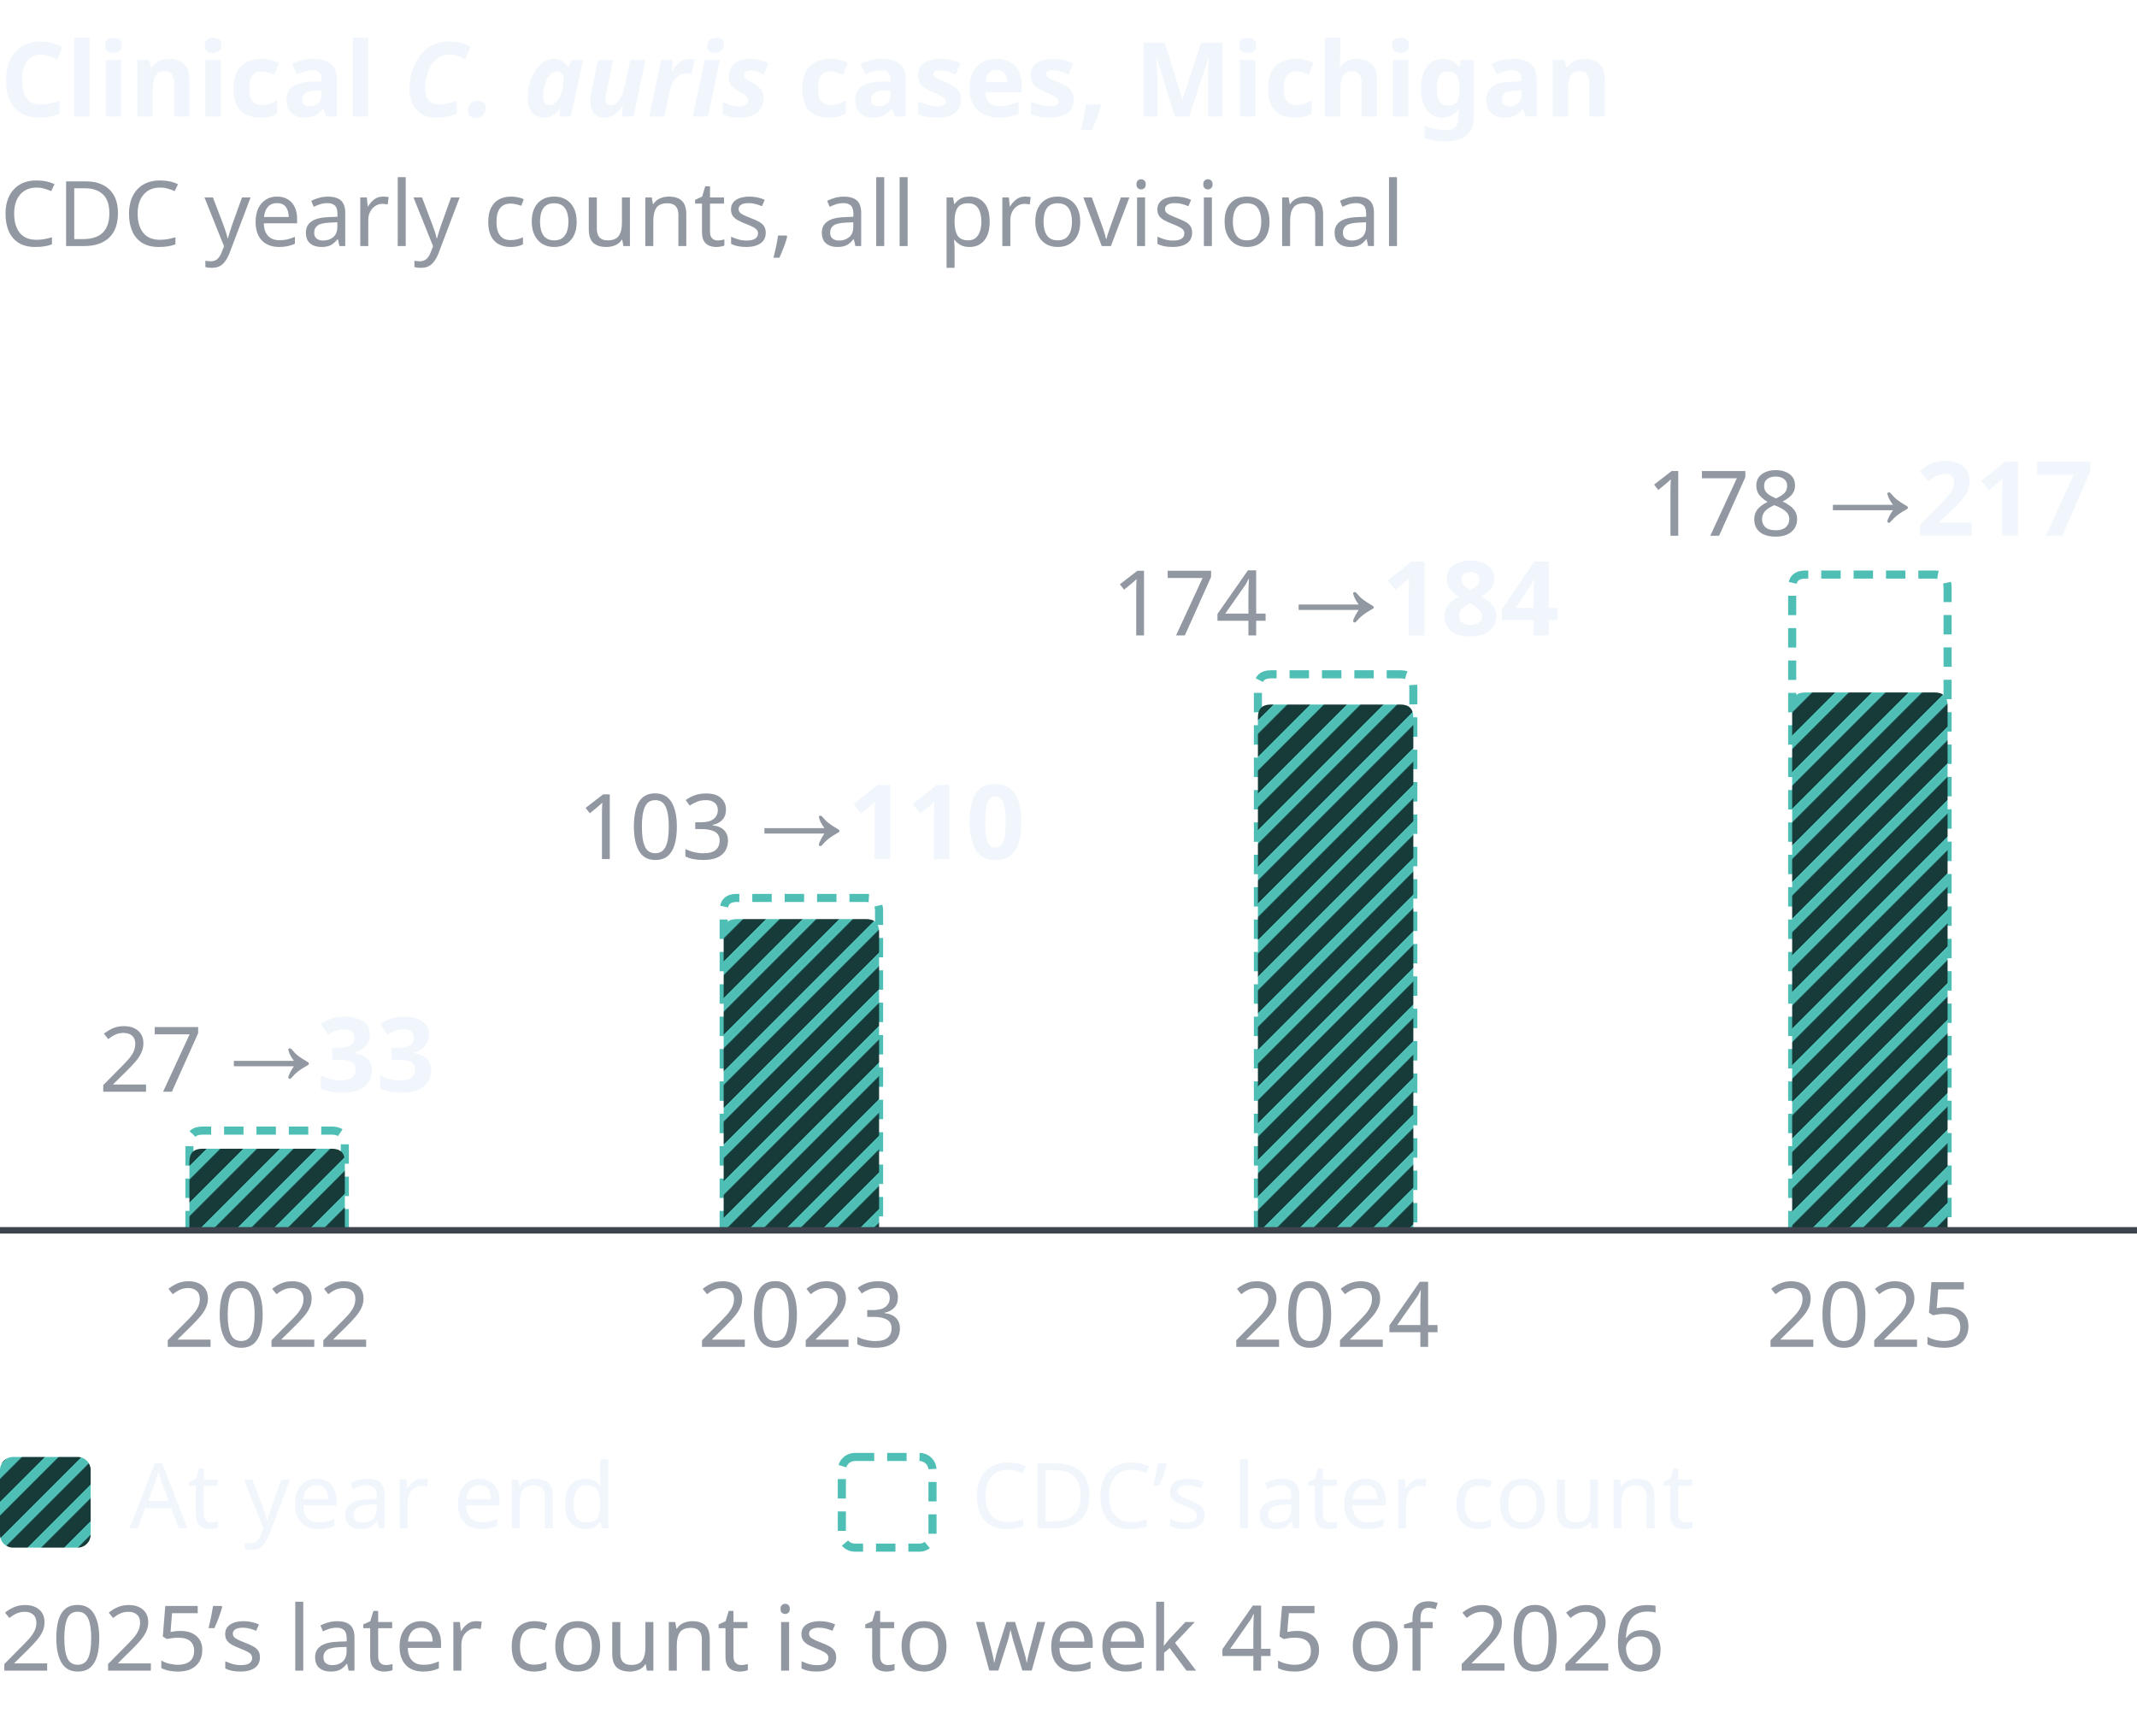
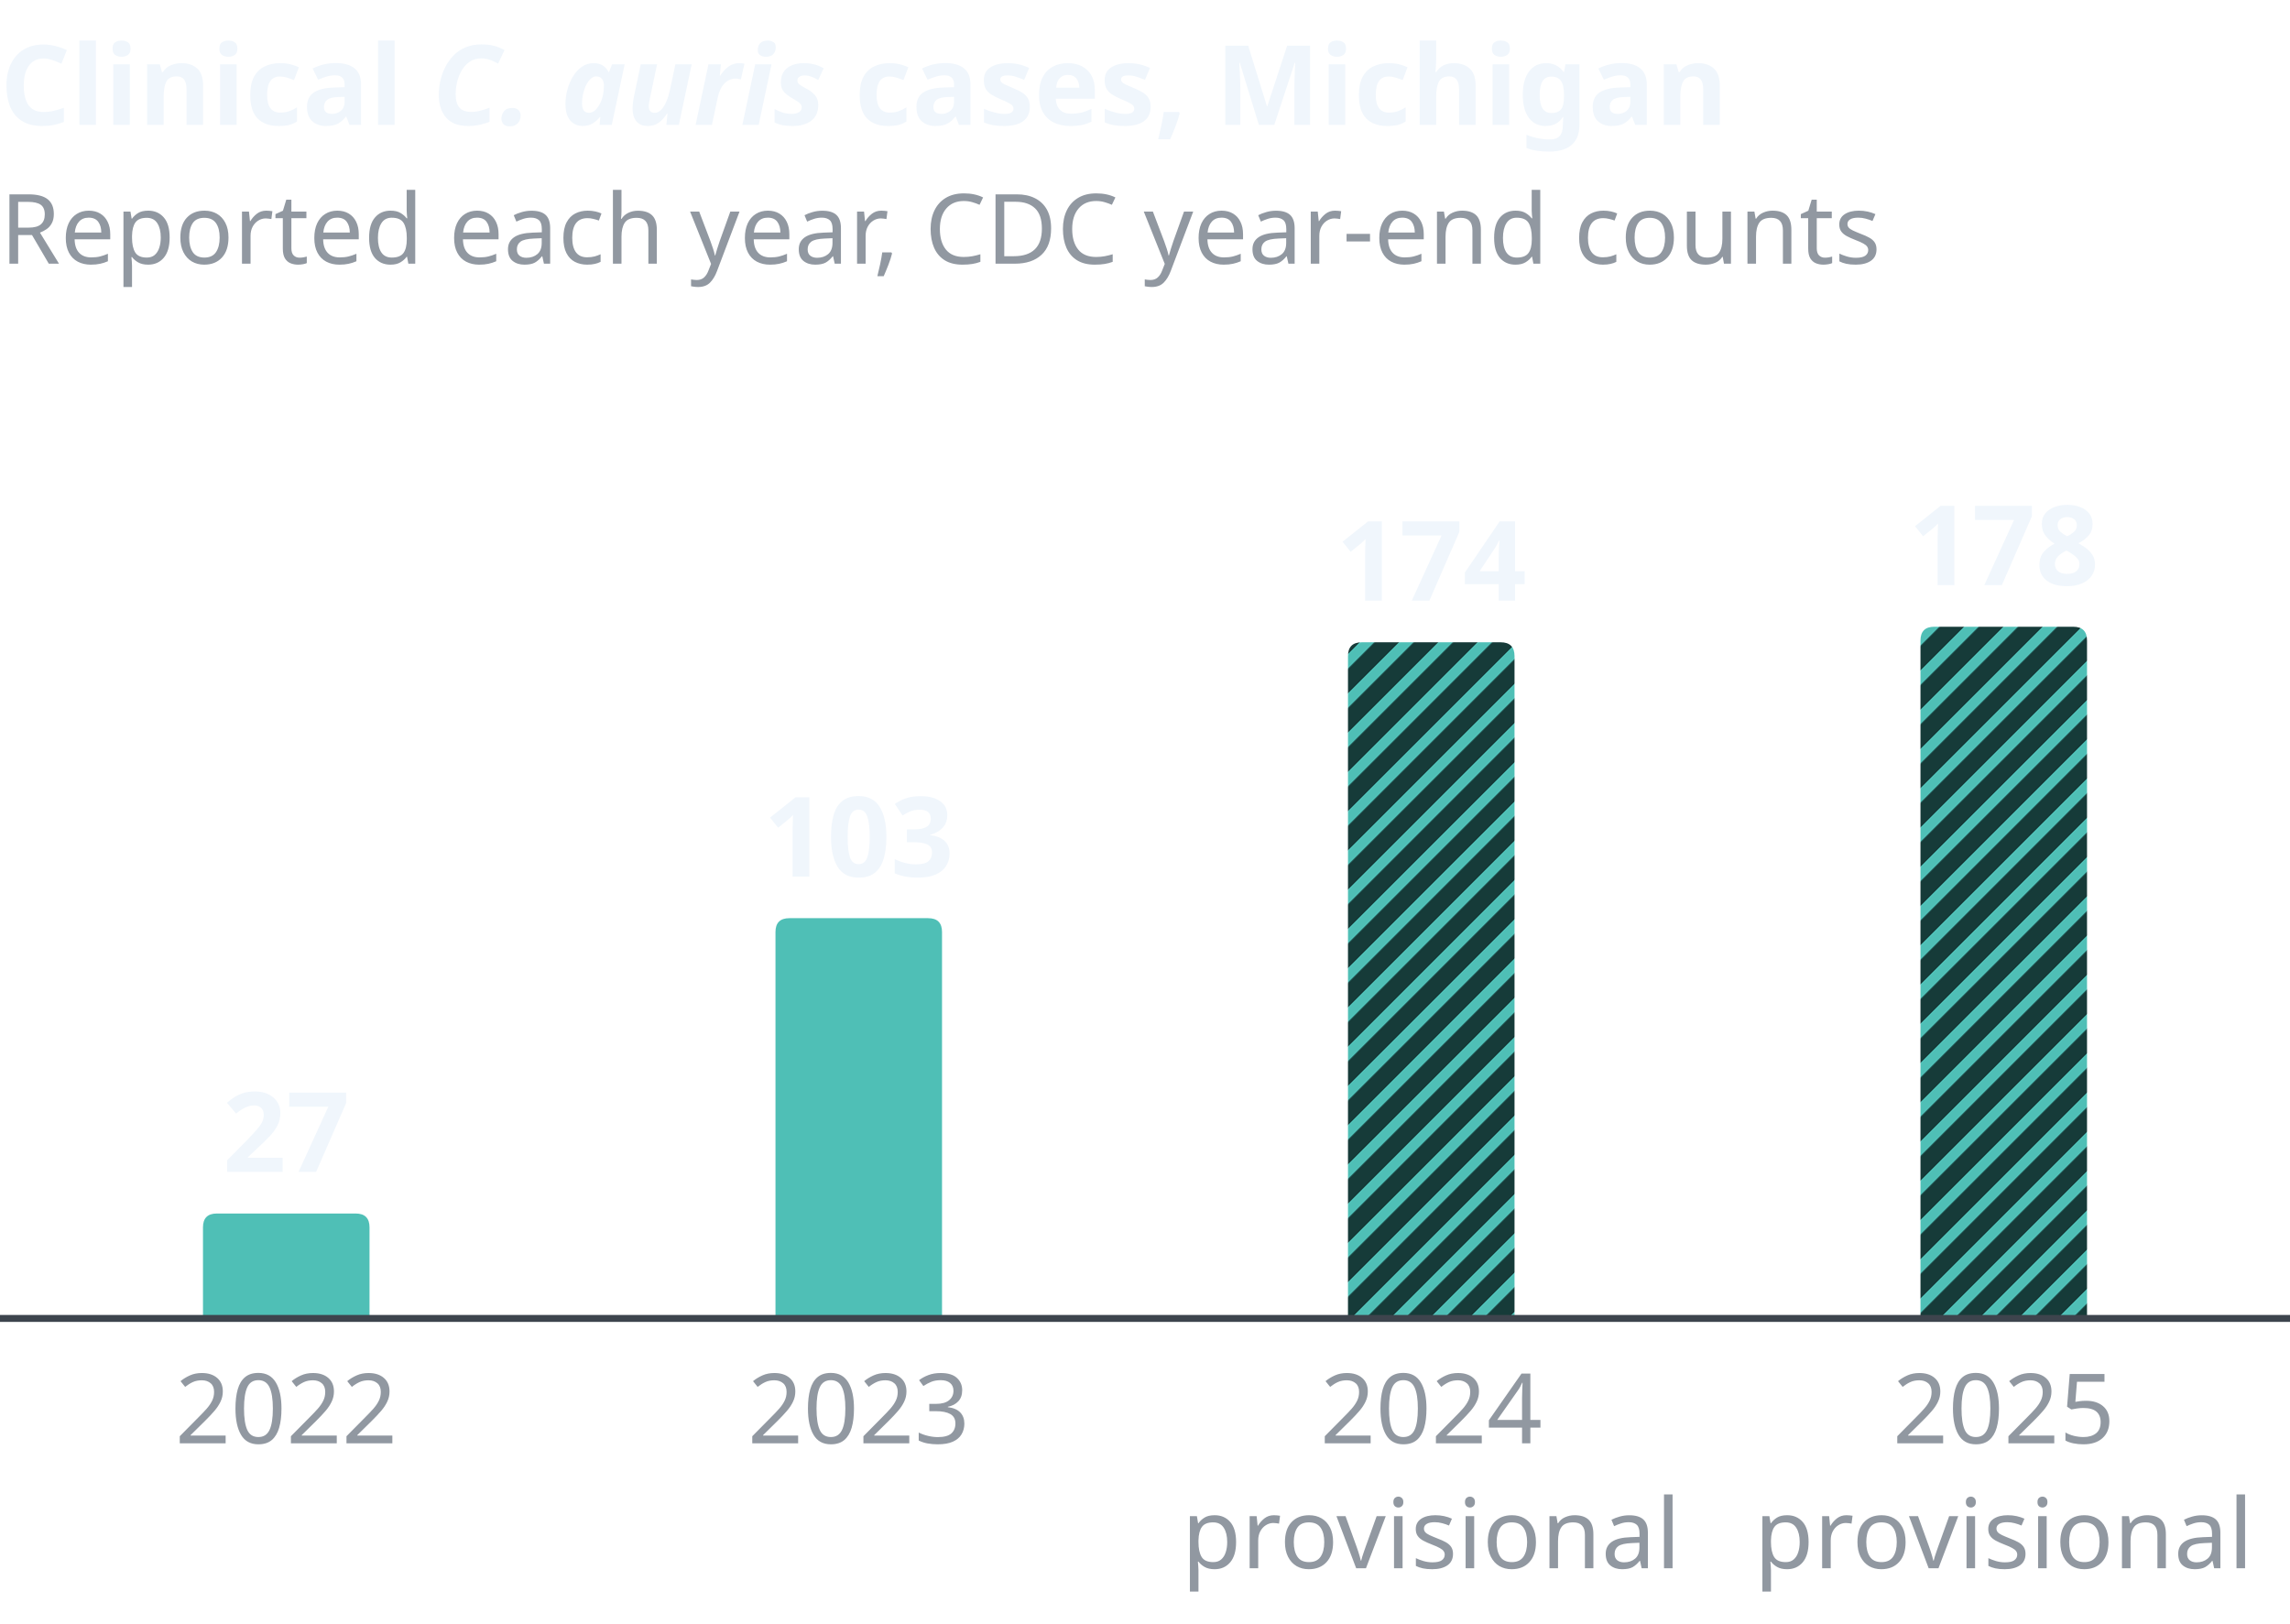
- <svg xmlns="http://www.w3.org/2000/svg" viewBox="0 0 660 536" width="660" height="536" role="img" aria-labelledby="t d" font-family="-apple-system, BlinkMacSystemFont, 'Segoe UI', 'Noto Sans', Helvetica, Arial, sans-serif">
+ <svg xmlns="http://www.w3.org/2000/svg" viewBox="0 0 660 468" width="660" height="468" role="img" aria-labelledby="t d" font-family="-apple-system, BlinkMacSystemFont, 'Segoe UI', 'Noto Sans', Helvetica, Arial, sans-serif">
  <defs>
    <pattern id="hatch" width="8" height="8" patternUnits="userSpaceOnUse" patternTransform="rotate(45)">
      <rect width="8" height="8" fill="#163b39" />
      <rect width="3" height="8" fill="#4fbfb6" />
    </pattern>
  </defs>
  <text x="0" y="36" font-size="32" font-weight="600" fill="#f0f6fc">Clinical <tspan font-style="italic">C. auris</tspan> cases, Michigan</text>
-   <text x="0" y="76" font-size="28" fill="#9198a1">CDC yearly counts, all provisional</text>
-   <path d="M58.5 380V353.2Q58.5 349.2 62.5 349.2H102.5Q106.5 349.2 106.5 353.2V380" fill="none" stroke="#4fbfb6" stroke-width="2.5" stroke-dasharray="6 4" stroke-linejoin="round" />
-   <path d="M58.5 380V358.8Q58.5 354.8 62.5 354.8H102.5Q106.5 354.8 106.5 358.8V380Z" fill="url(#hatch)" />
-   <text x="82.5" y="337.2" font-size="32" font-weight="600" fill="#f0f6fc" text-anchor="middle">
-     <tspan fill="#9198a1" font-weight="400" font-size="28">27 → </tspan>33</text>
+   <text x="0" y="76" font-size="28" fill="#9198a1">Reported each year, CDC year-end counts</text>
+   <path d="M58.5 380V353.76Q58.5 349.76 62.5 349.76H102.5Q106.5 349.76 106.5 353.76V380Z" fill="#4fbfb6" />
+   <text x="82.5" y="337.76" font-size="32" font-weight="600" fill="#f0f6fc" text-anchor="middle">27</text>
  <text x="82.5" y="416" font-size="28" fill="#9198a1" text-anchor="middle">2022</text>
-   <path d="M223.5 380V281.333Q223.5 277.333 227.5 277.333H267.5Q271.5 277.333 271.5 281.333V380" fill="none" stroke="#4fbfb6" stroke-width="2.5" stroke-dasharray="6 4" stroke-linejoin="round" />
-   <path d="M223.5 380V287.867Q223.5 283.867 227.5 283.867H267.5Q271.5 283.867 271.5 287.867V380Z" fill="url(#hatch)" />
-   <text x="247.5" y="265.333" font-size="32" font-weight="600" fill="#f0f6fc" text-anchor="middle">
-     <tspan fill="#9198a1" font-weight="400" font-size="28">103 → </tspan>110</text>
+   <path d="M223.5 380V268.64Q223.5 264.64 227.5 264.64H267.5Q271.5 264.64 271.5 268.64V380Z" fill="#4fbfb6" />
+   <text x="247.5" y="252.64" font-size="32" font-weight="600" fill="#f0f6fc" text-anchor="middle">103</text>
  <text x="247.5" y="416" font-size="28" fill="#9198a1" text-anchor="middle">2023</text>
-   <path d="M388.5 380V212.267Q388.5 208.267 392.5 208.267H432.5Q436.5 208.267 436.5 212.267V380" fill="none" stroke="#4fbfb6" stroke-width="2.5" stroke-dasharray="6 4" stroke-linejoin="round" />
-   <path d="M388.5 380V221.6Q388.5 217.6 392.5 217.6H432.5Q436.5 217.6 436.5 221.6V380Z" fill="url(#hatch)" />
-   <text x="412.5" y="196.267" font-size="32" font-weight="600" fill="#f0f6fc" text-anchor="middle">
-     <tspan fill="#9198a1" font-weight="400" font-size="28">174 → </tspan>184</text>
+   <path d="M388.5 380V189.12Q388.5 185.12 392.5 185.12H432.5Q436.5 185.12 436.5 189.12V380Z" fill="url(#hatch)" />
+   <text x="412.5" y="173.12" font-size="32" font-weight="600" fill="#f0f6fc" text-anchor="middle">174</text>
  <text x="412.5" y="416" font-size="28" fill="#9198a1" text-anchor="middle">2024</text>
-   <path d="M553.5 380V181.467Q553.5 177.467 557.5 177.467H597.5Q601.5 177.467 601.5 181.467V380" fill="none" stroke="#4fbfb6" stroke-width="2.5" stroke-dasharray="6 4" stroke-linejoin="round" />
-   <path d="M553.5 380V217.867Q553.5 213.867 557.5 213.867H597.5Q601.5 213.867 601.5 217.867V380Z" fill="url(#hatch)" />
-   <text x="577.5" y="165.467" font-size="32" font-weight="600" fill="#f0f6fc" text-anchor="middle">
-     <tspan fill="#9198a1" font-weight="400" font-size="28">178 → </tspan>217</text>
+   <text x="412.5" y="452" font-size="28" fill="#9198a1" text-anchor="middle">provisional</text>
+   <path d="M553.5 380V184.64Q553.5 180.64 557.5 180.64H597.5Q601.5 180.64 601.5 184.64V380Z" fill="url(#hatch)" />
+   <text x="577.5" y="168.64" font-size="32" font-weight="600" fill="#f0f6fc" text-anchor="middle">178</text>
  <text x="577.5" y="416" font-size="28" fill="#9198a1" text-anchor="middle">2025</text>
+   <text x="577.5" y="452" font-size="28" fill="#9198a1" text-anchor="middle">provisional</text>
  <path d="M0 380H660" stroke="#3d444d" stroke-width="2" />
-   <rect x="0" y="450" width="28" height="28" rx="4" fill="url(#hatch)" />
-   <text x="40" y="472" font-size="28" fill="#f0f6fc">At year end</text>
-   <rect x="260" y="450" width="28" height="28" rx="4" fill="none" stroke="#4fbfb6" stroke-width="2.5" stroke-dasharray="6 4" />
-   <text x="300" y="472" font-size="28" fill="#f0f6fc">CDC’s later count</text>
-   <text x="0" y="516" font-size="28" fill="#9198a1">2025’s later count is to week 45 of 2026</text>
</svg>
